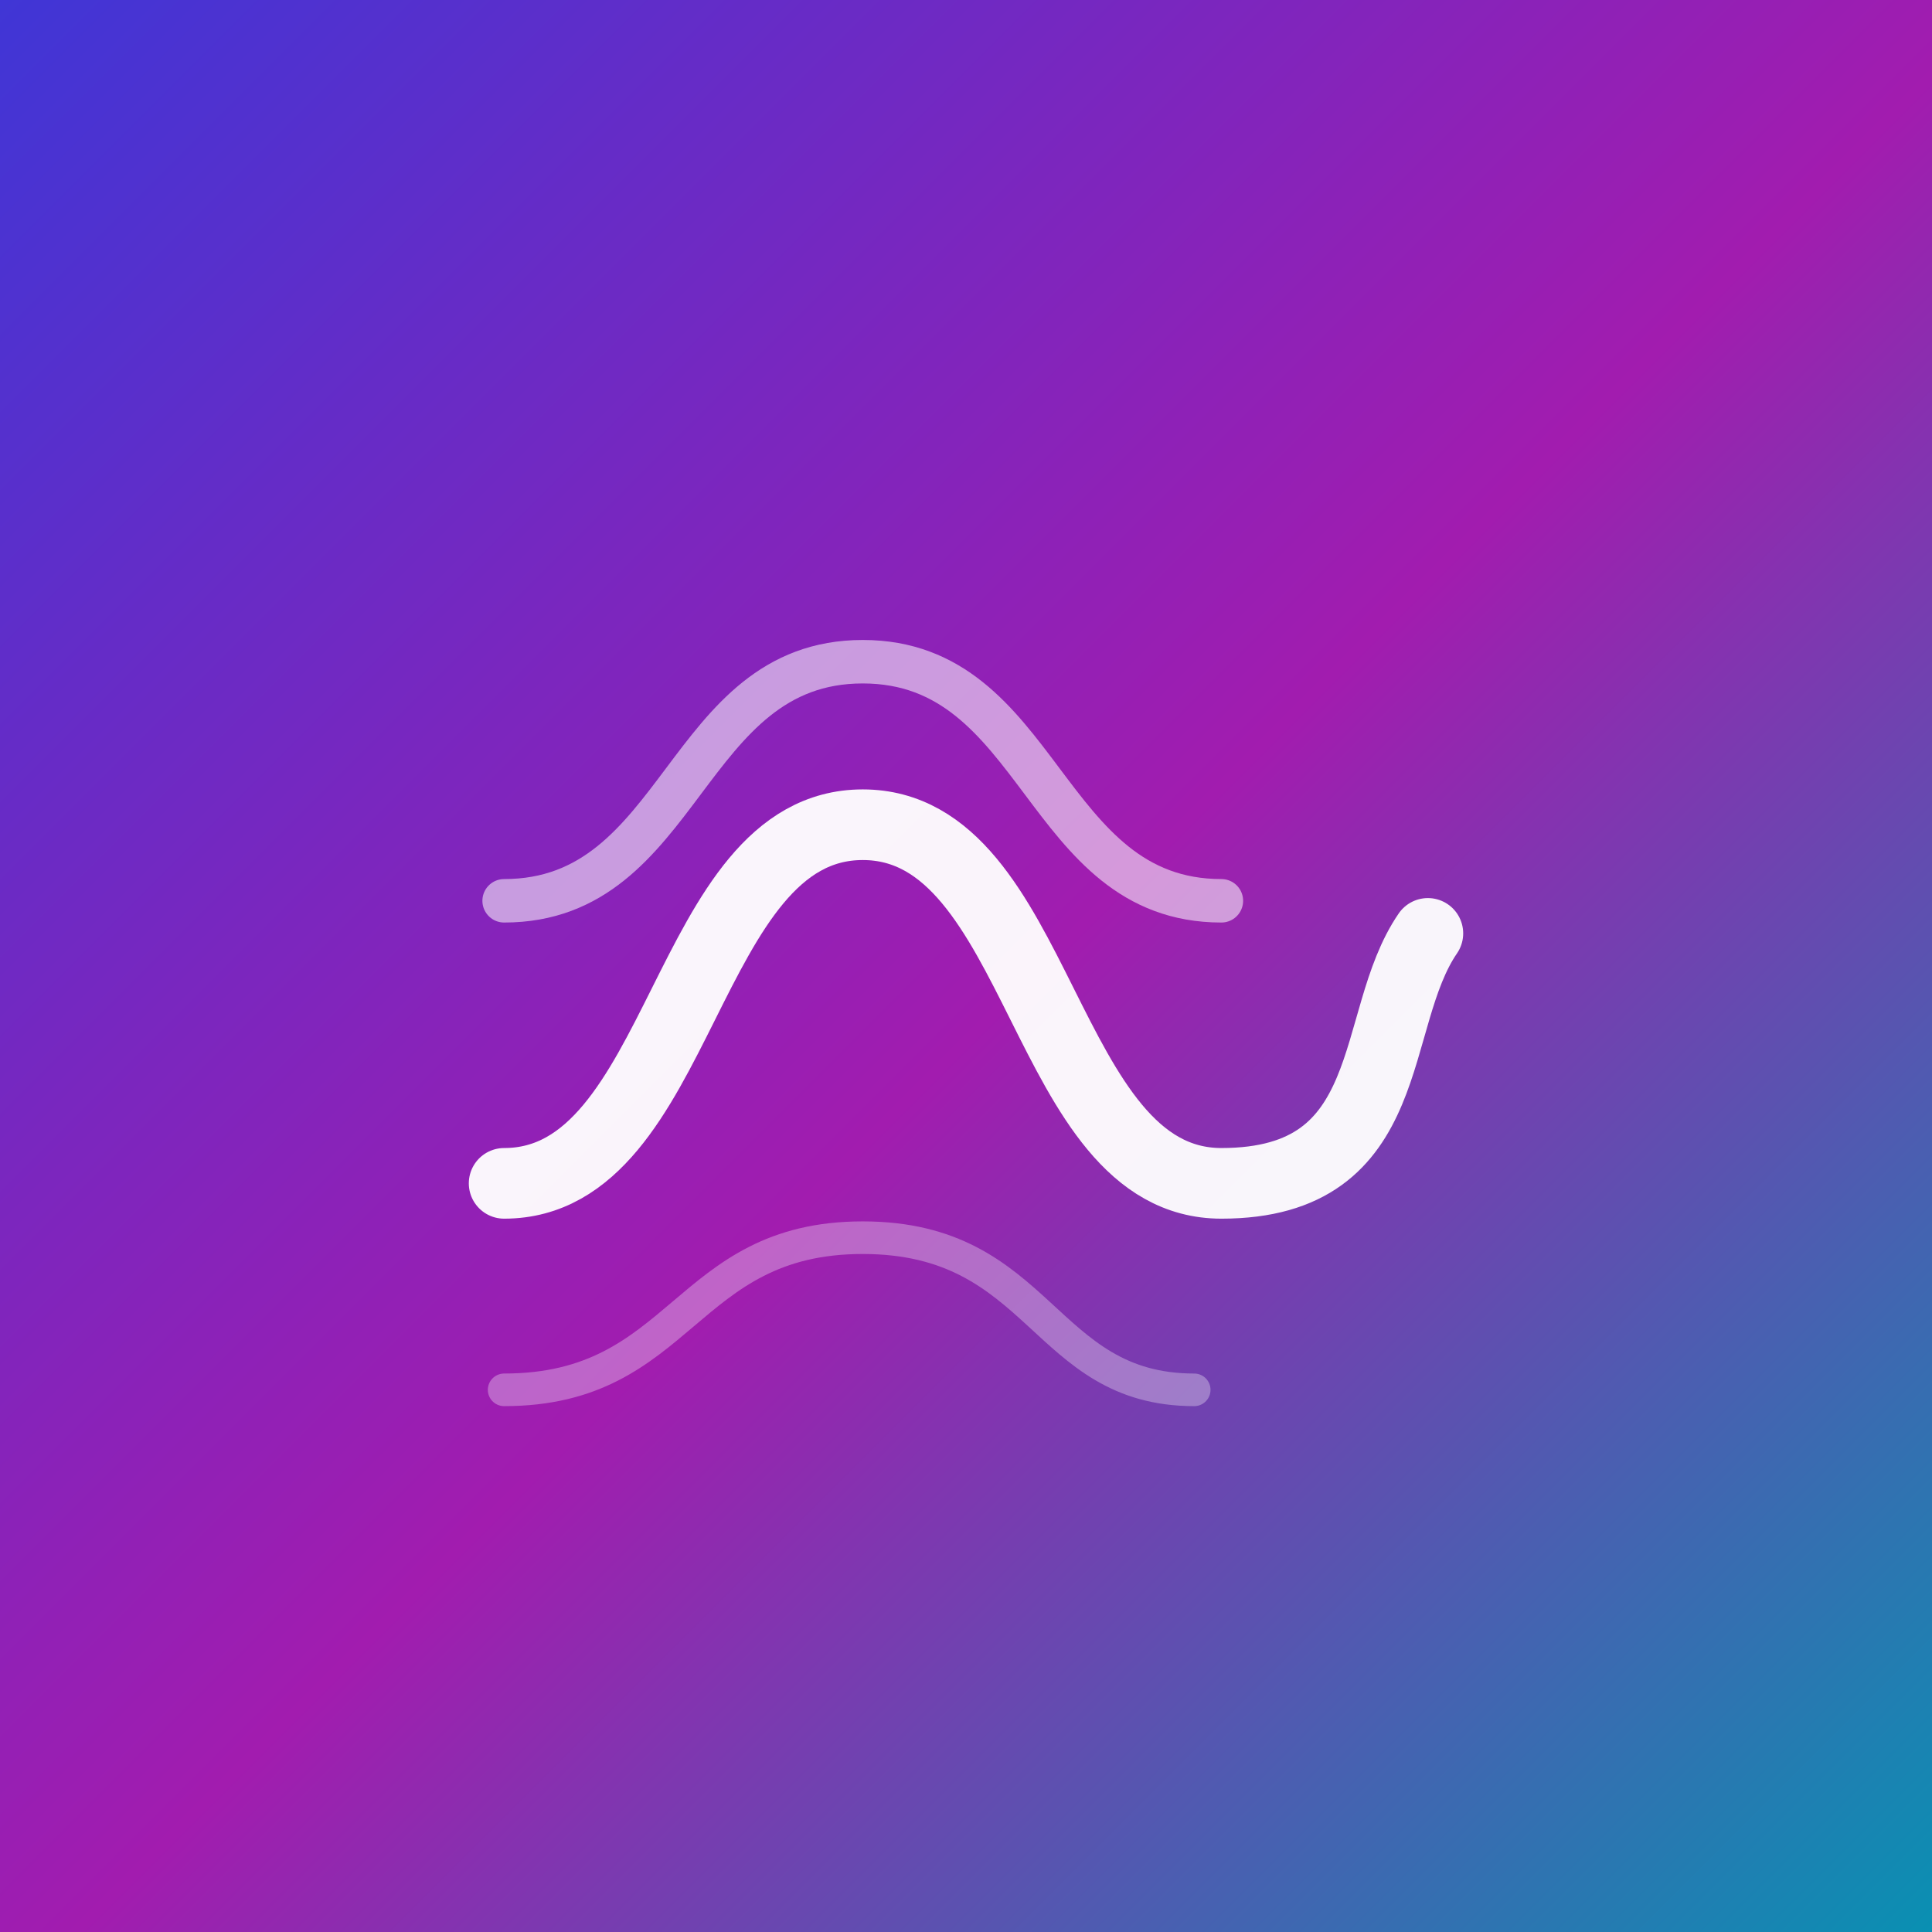
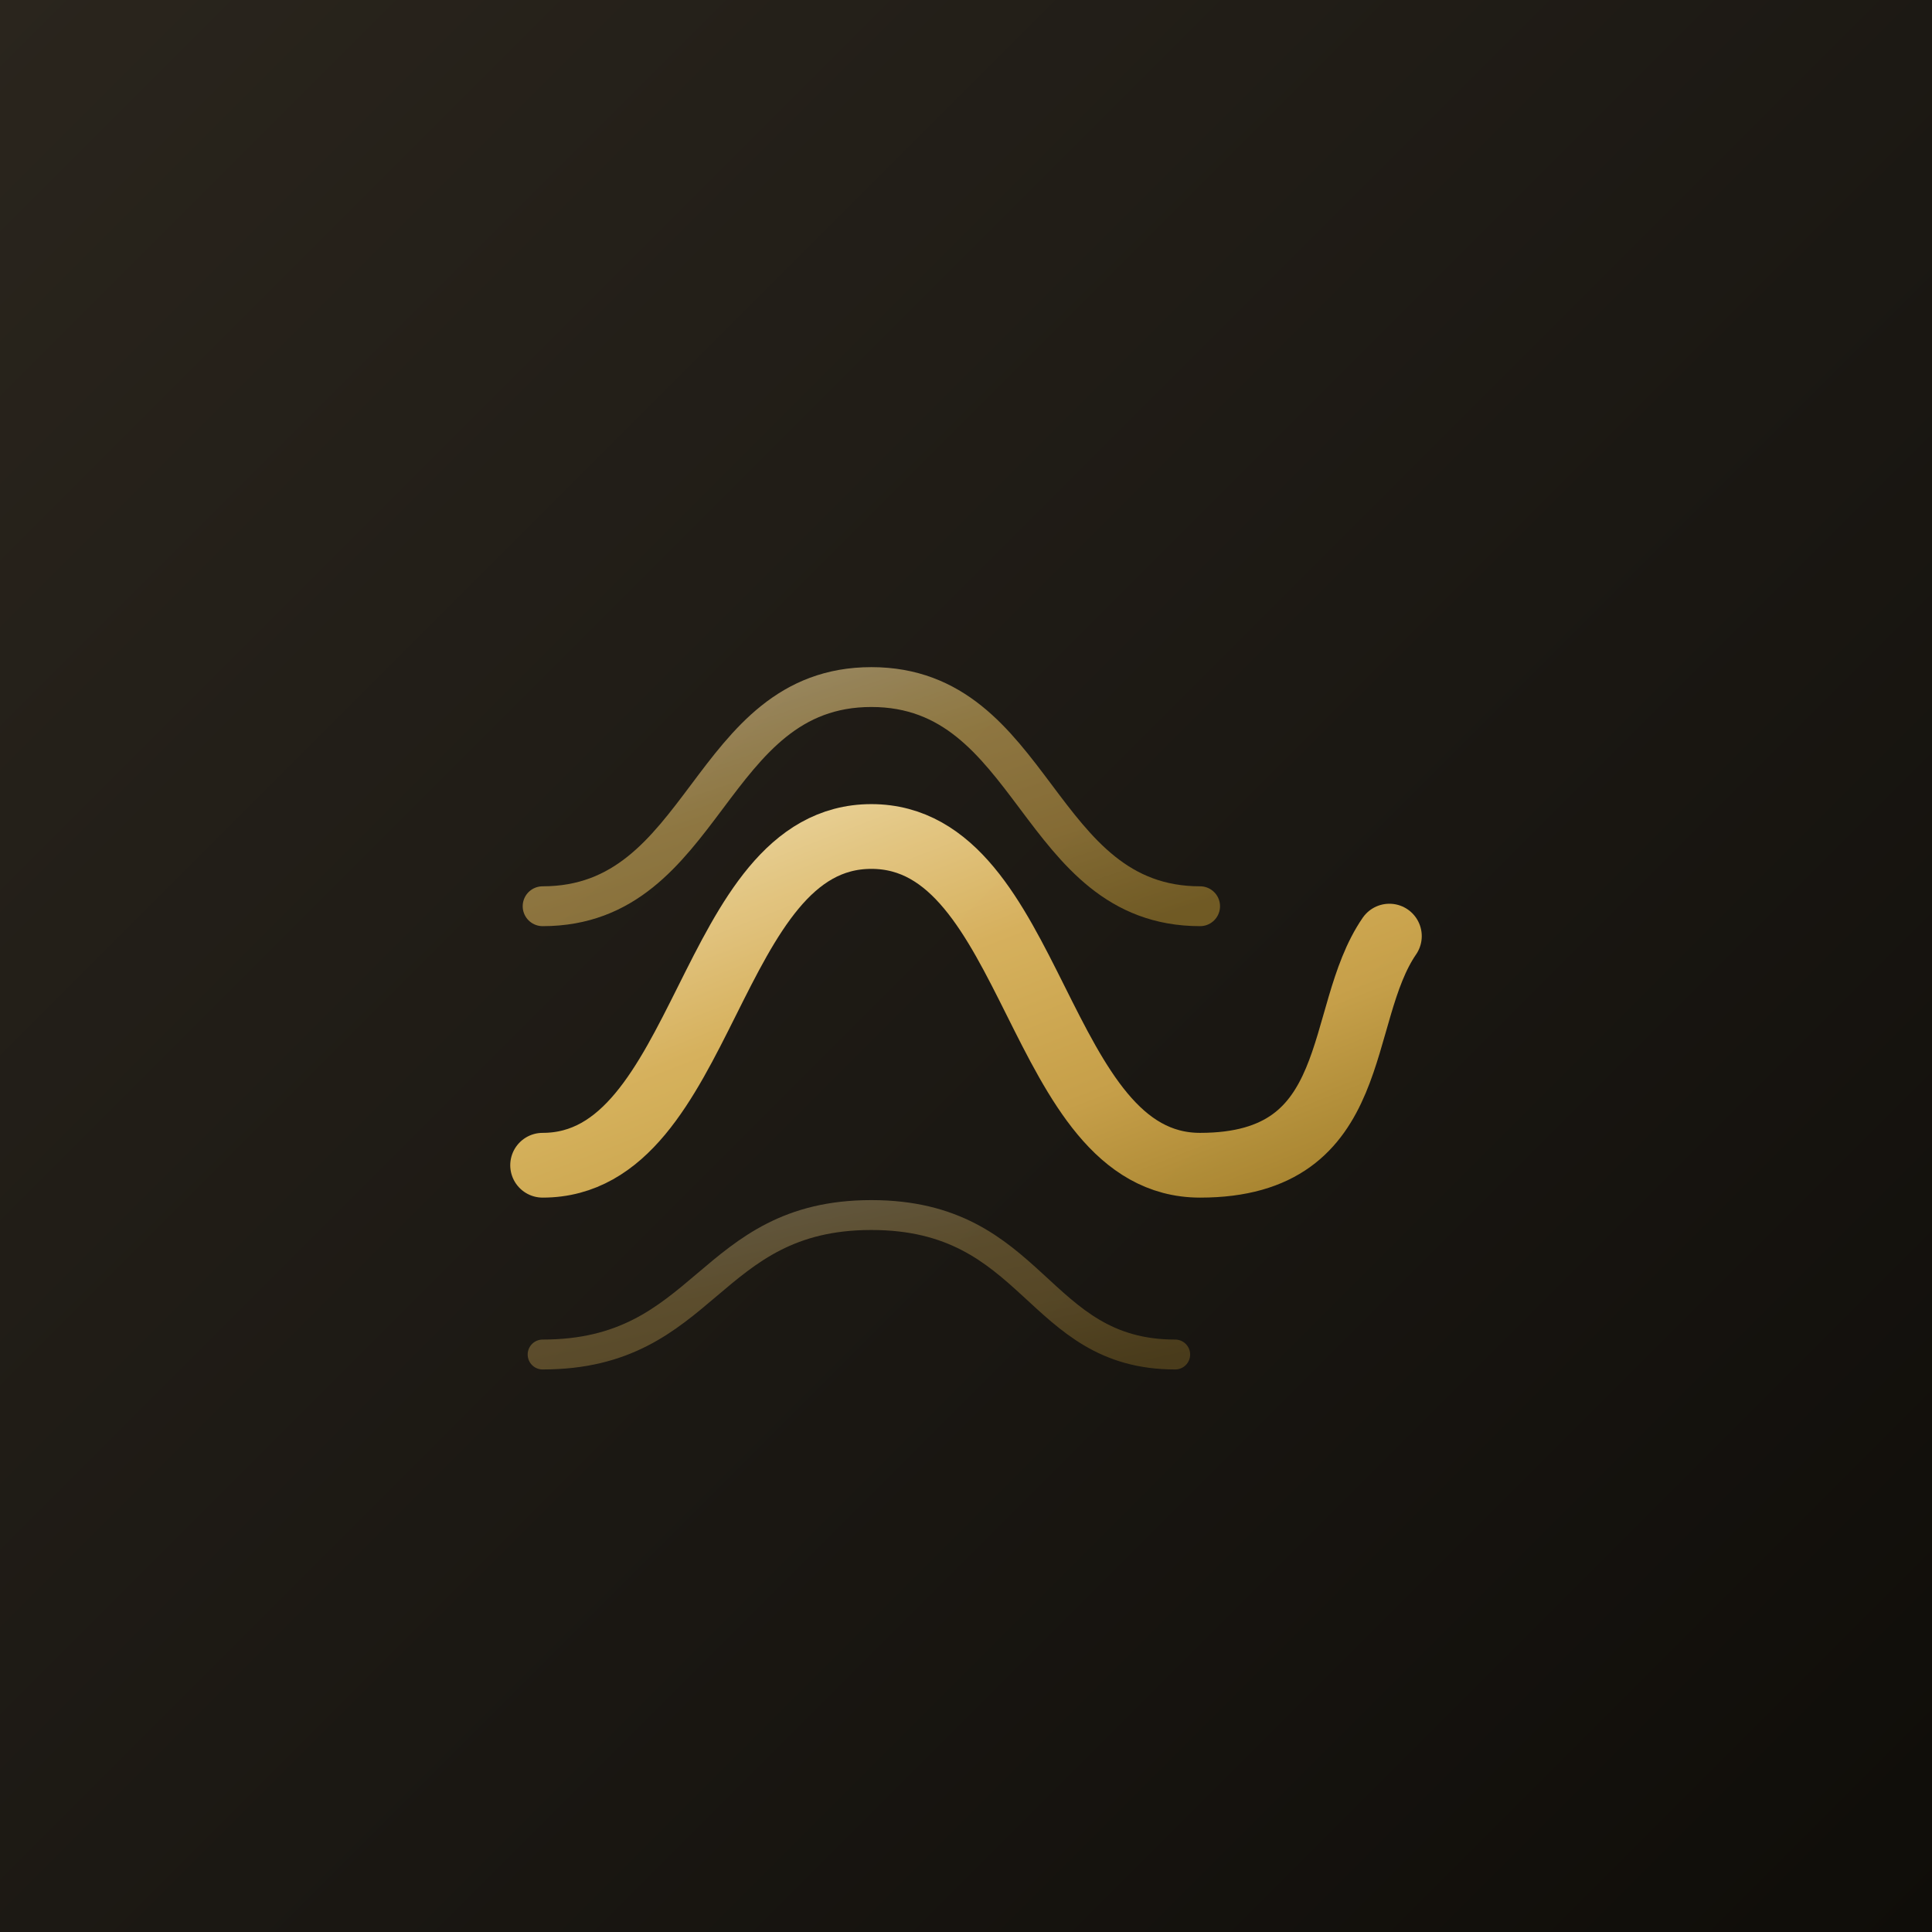
<svg xmlns="http://www.w3.org/2000/svg" viewBox="0 0 512 512" width="512" height="512" role="img" aria-label="ColoursFlux maskable icon">
  <defs>
    <linearGradient id="bg" x1="0" y1="0" x2="1" y2="1">
-       <stop offset="0" stop-color="#3f36d6" />
-       <stop offset=".52" stop-color="#a21caf" />
-       <stop offset="1" stop-color="#0891b2" />
+       <stop offset="0" stop-color="#2a251d" />
+       <stop offset=".55" stop-color="#1b1813" />
+       <stop offset="1" stop-color="#0f0d09" />
+     </linearGradient>
+     <linearGradient id="gold" x1="0" y1="0" x2="1" y2="1">
+       <stop offset="0" stop-color="#f3ddab" />
+       <stop offset=".42" stop-color="#d9b45f" />
+       <stop offset=".72" stop-color="#c9a24a" />
+       <stop offset="1" stop-color="#a8852f" />
    </linearGradient>
  </defs>
  <rect width="512" height="512" fill="url(#bg)" />
-   <g fill="none" stroke="#ffffff" stroke-linecap="round" transform="translate(256 256) scale(.72) translate(-256 -256)">
-     <path d="M86 336c66 0 66-132 132-132s66 132 132 132 54-60 76-92" stroke-width="26" opacity=".95" />
-     <path d="M86 232c66 0 66-88 132-88s66 88 132 88" stroke-width="16" opacity=".55" />
-     <path d="M86 412c66 0 66-56 132-56s66 56 122 56" stroke-width="12" opacity=".32" />
+   <g fill="none" stroke="url(#gold)" stroke-linecap="round" transform="translate(256 256) scale(.66) translate(-256 -256)">
+     <path d="M86 336c66 0 66-132 132-132s66 132 132 132 54-60 76-92" stroke-width="26" opacity=".98" />
+     <path d="M86 232c66 0 66-88 132-88s66 88 132 88" stroke-width="16" opacity=".6" />
+     <path d="M86 412c66 0 66-56 132-56s66 56 122 56" stroke-width="12" opacity=".34" />
  </g>
</svg>
